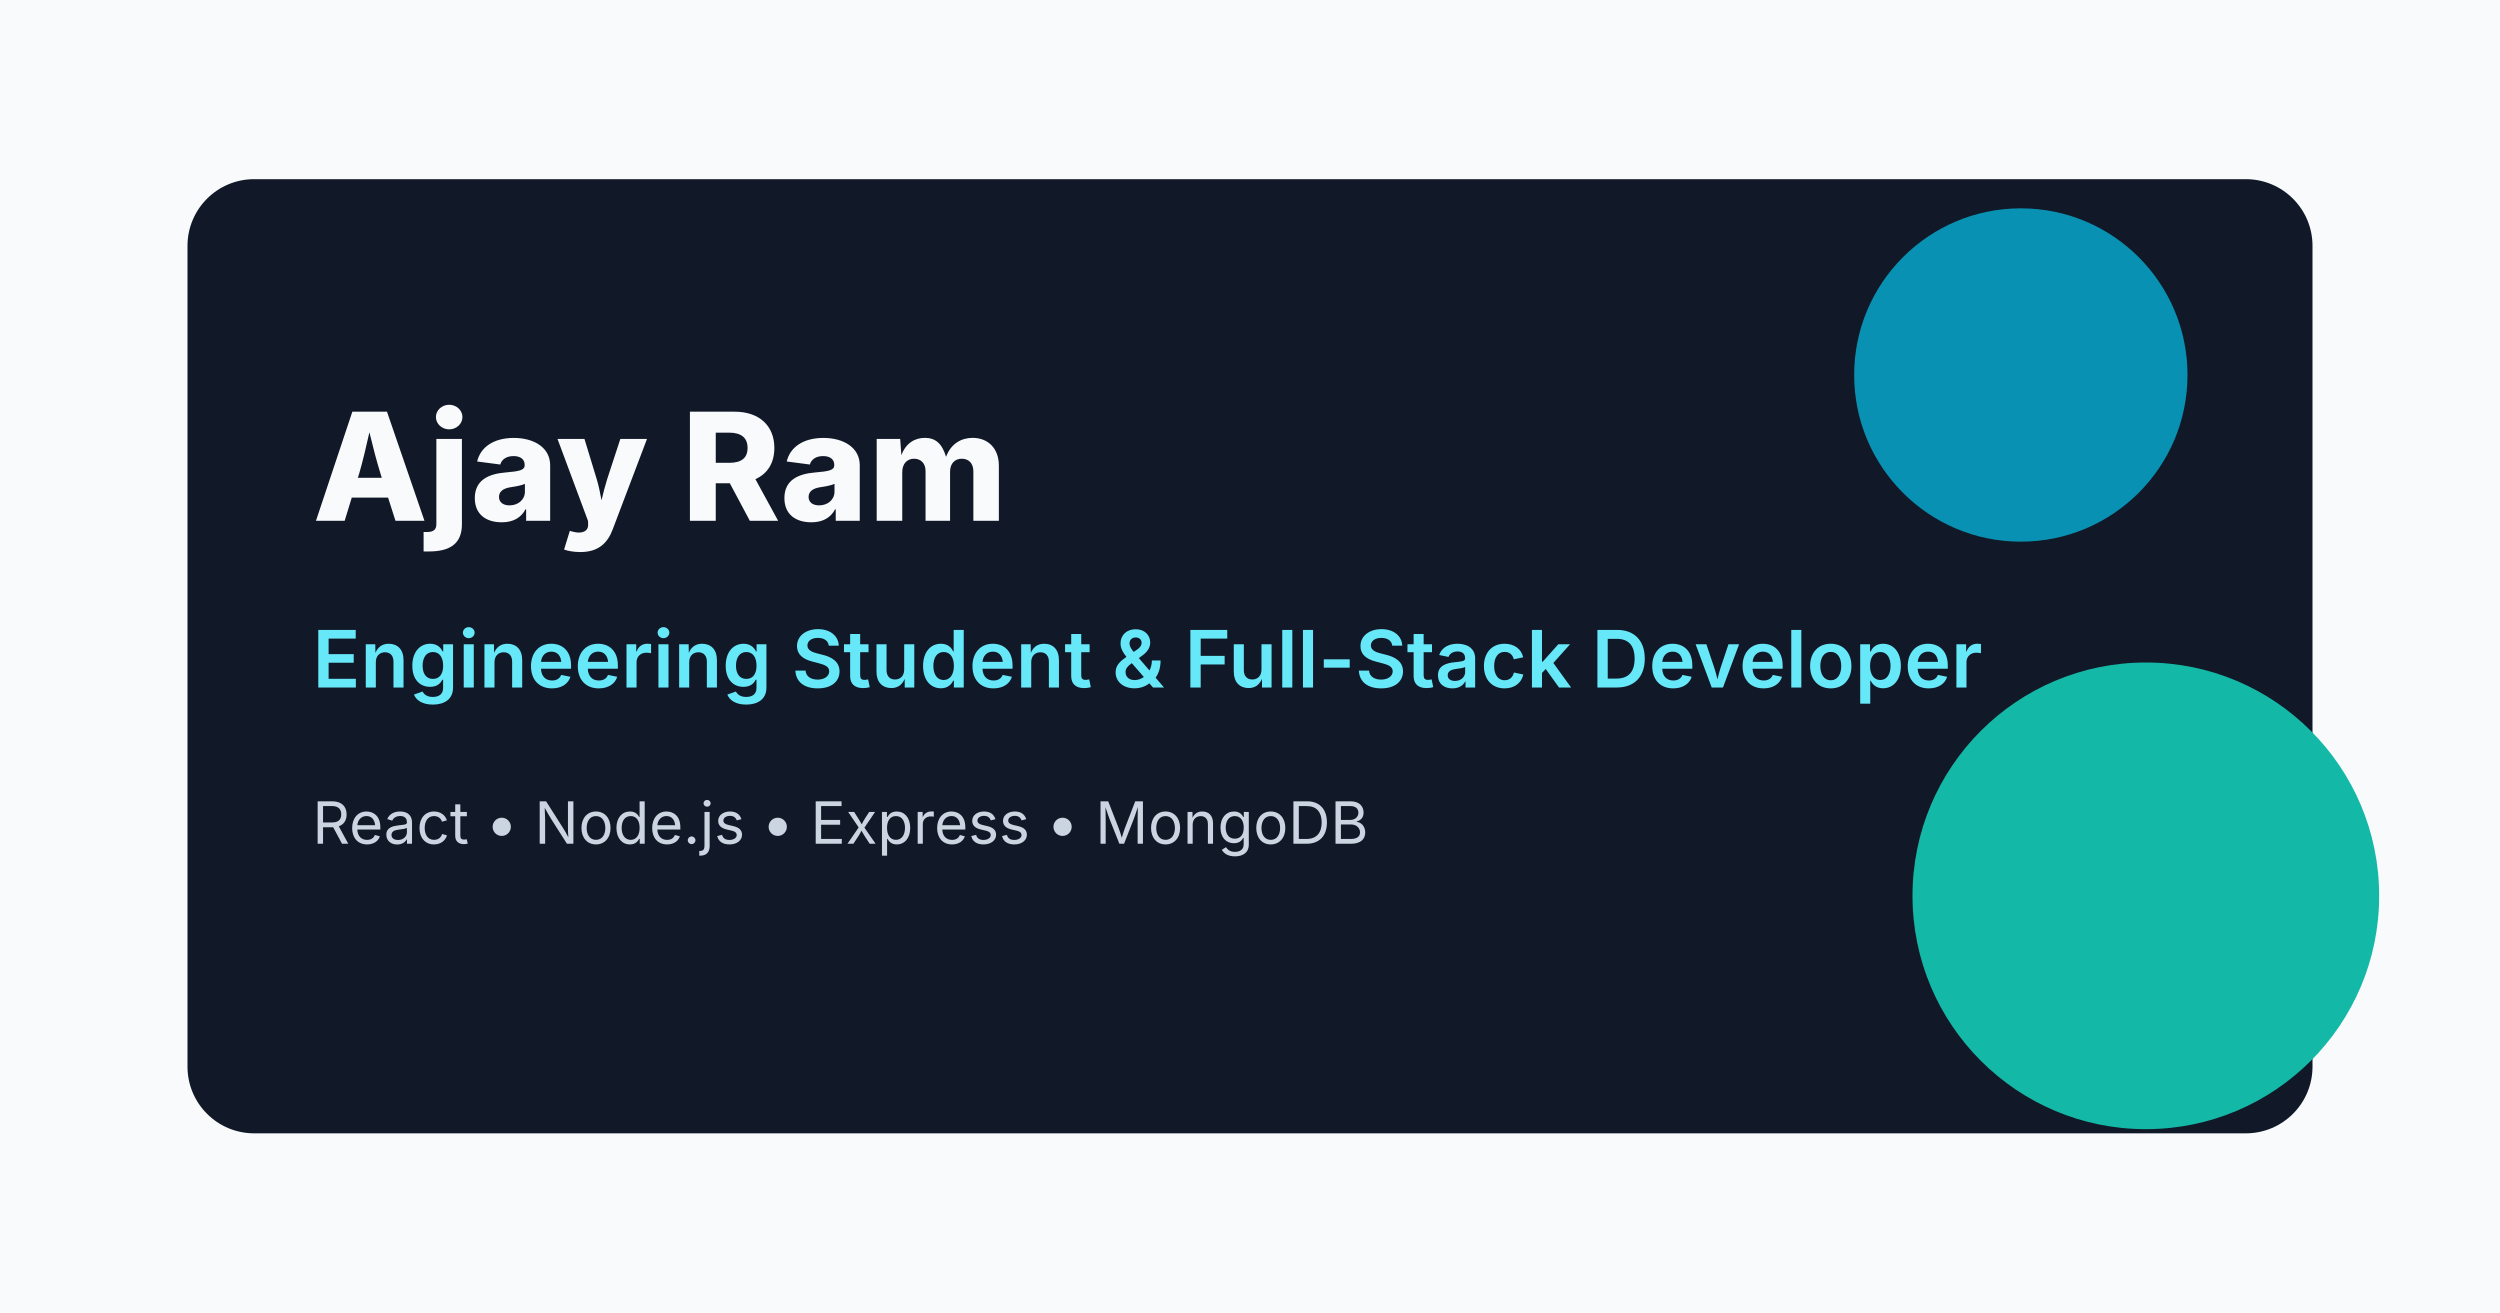
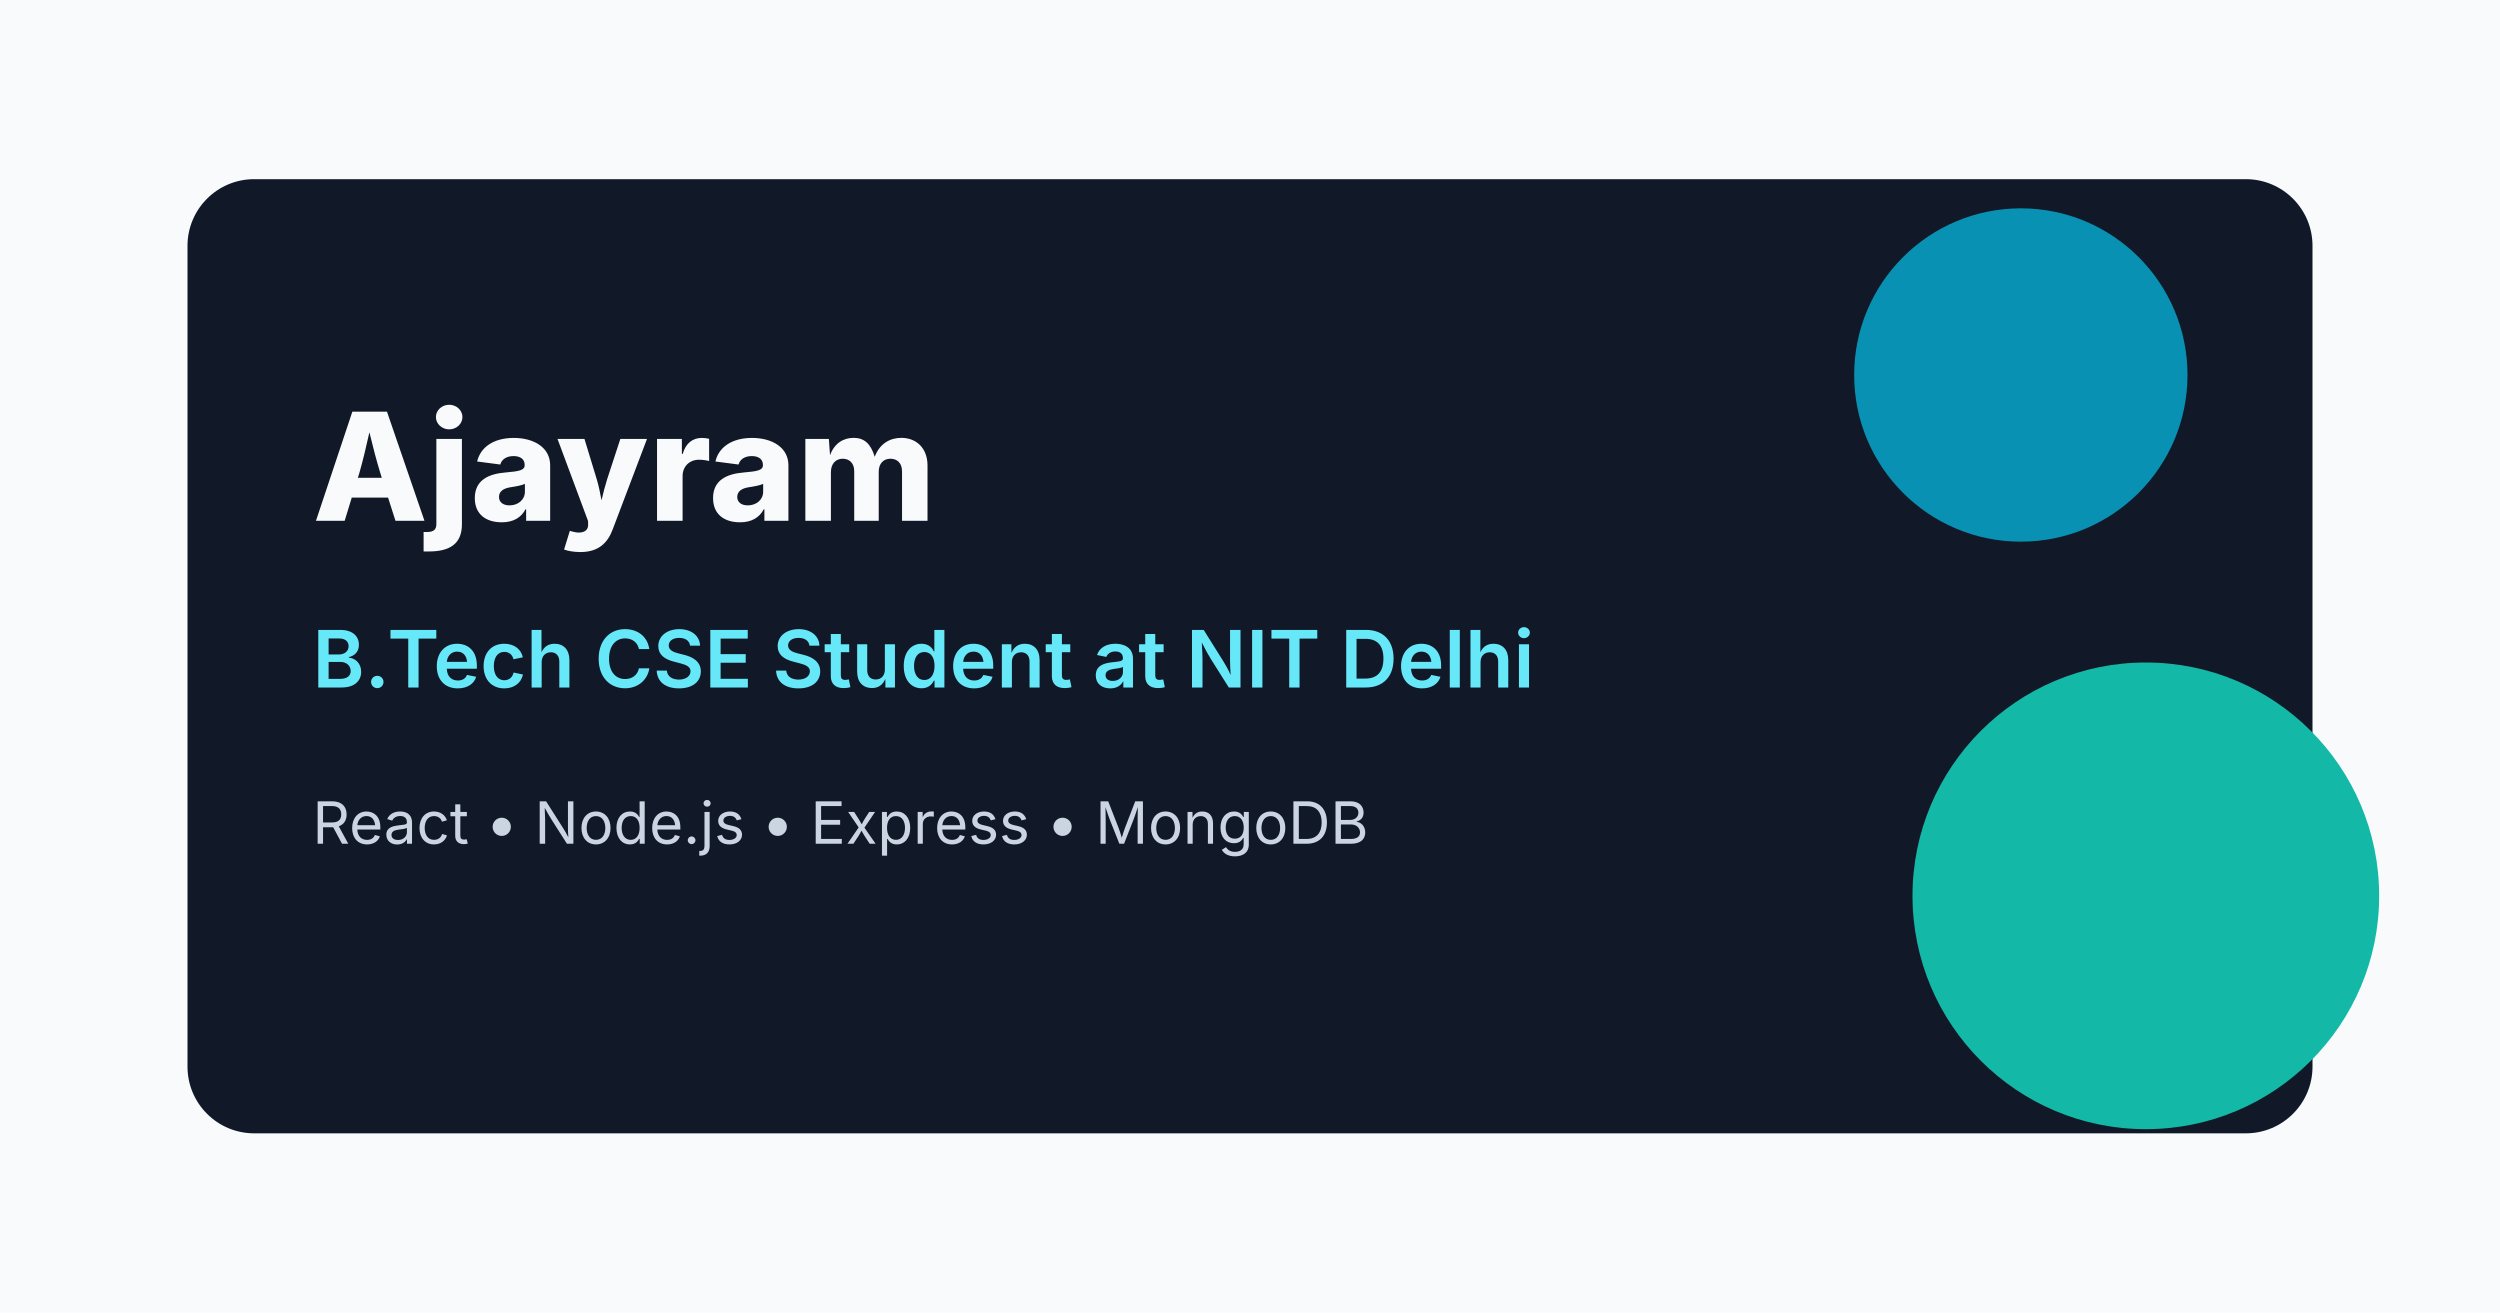
<svg xmlns="http://www.w3.org/2000/svg" width="1200" height="630" viewBox="0 0 1200 630" fill="none">
  <rect width="1200" height="630" fill="#f8fafc" />
  <rect x="90" y="86" width="1020" height="458" rx="32" fill="#111827" />
  <circle cx="970" cy="180" r="80" fill="#0891b2" />
  <circle cx="1030" cy="430" r="112" fill="#14b8a6" />
-   <text x="150" y="250" fill="#f8fafc" font-family="Inter, Arial, sans-serif" font-size="72" font-weight="800">Ajay Ram</text>
-   <text x="150" y="330" fill="#67e8f9" font-family="Inter, Arial, sans-serif" font-size="38" font-weight="600">Engineering Student &amp; Full-Stack Developer</text>
+   <text x="150" y="250" fill="#f8fafc" font-family="Inter, Arial, sans-serif" font-size="72" font-weight="800">Ajayram</text>
+   <text x="150" y="330" fill="#67e8f9" font-family="Inter, Arial, sans-serif" font-size="38" font-weight="600">B.Tech CSE Student at NIT Delhi</text>
  <text x="150" y="405" fill="#cbd5e1" font-family="Inter, Arial, sans-serif" font-size="28">React • Node.js • Express • MongoDB</text>
</svg>
